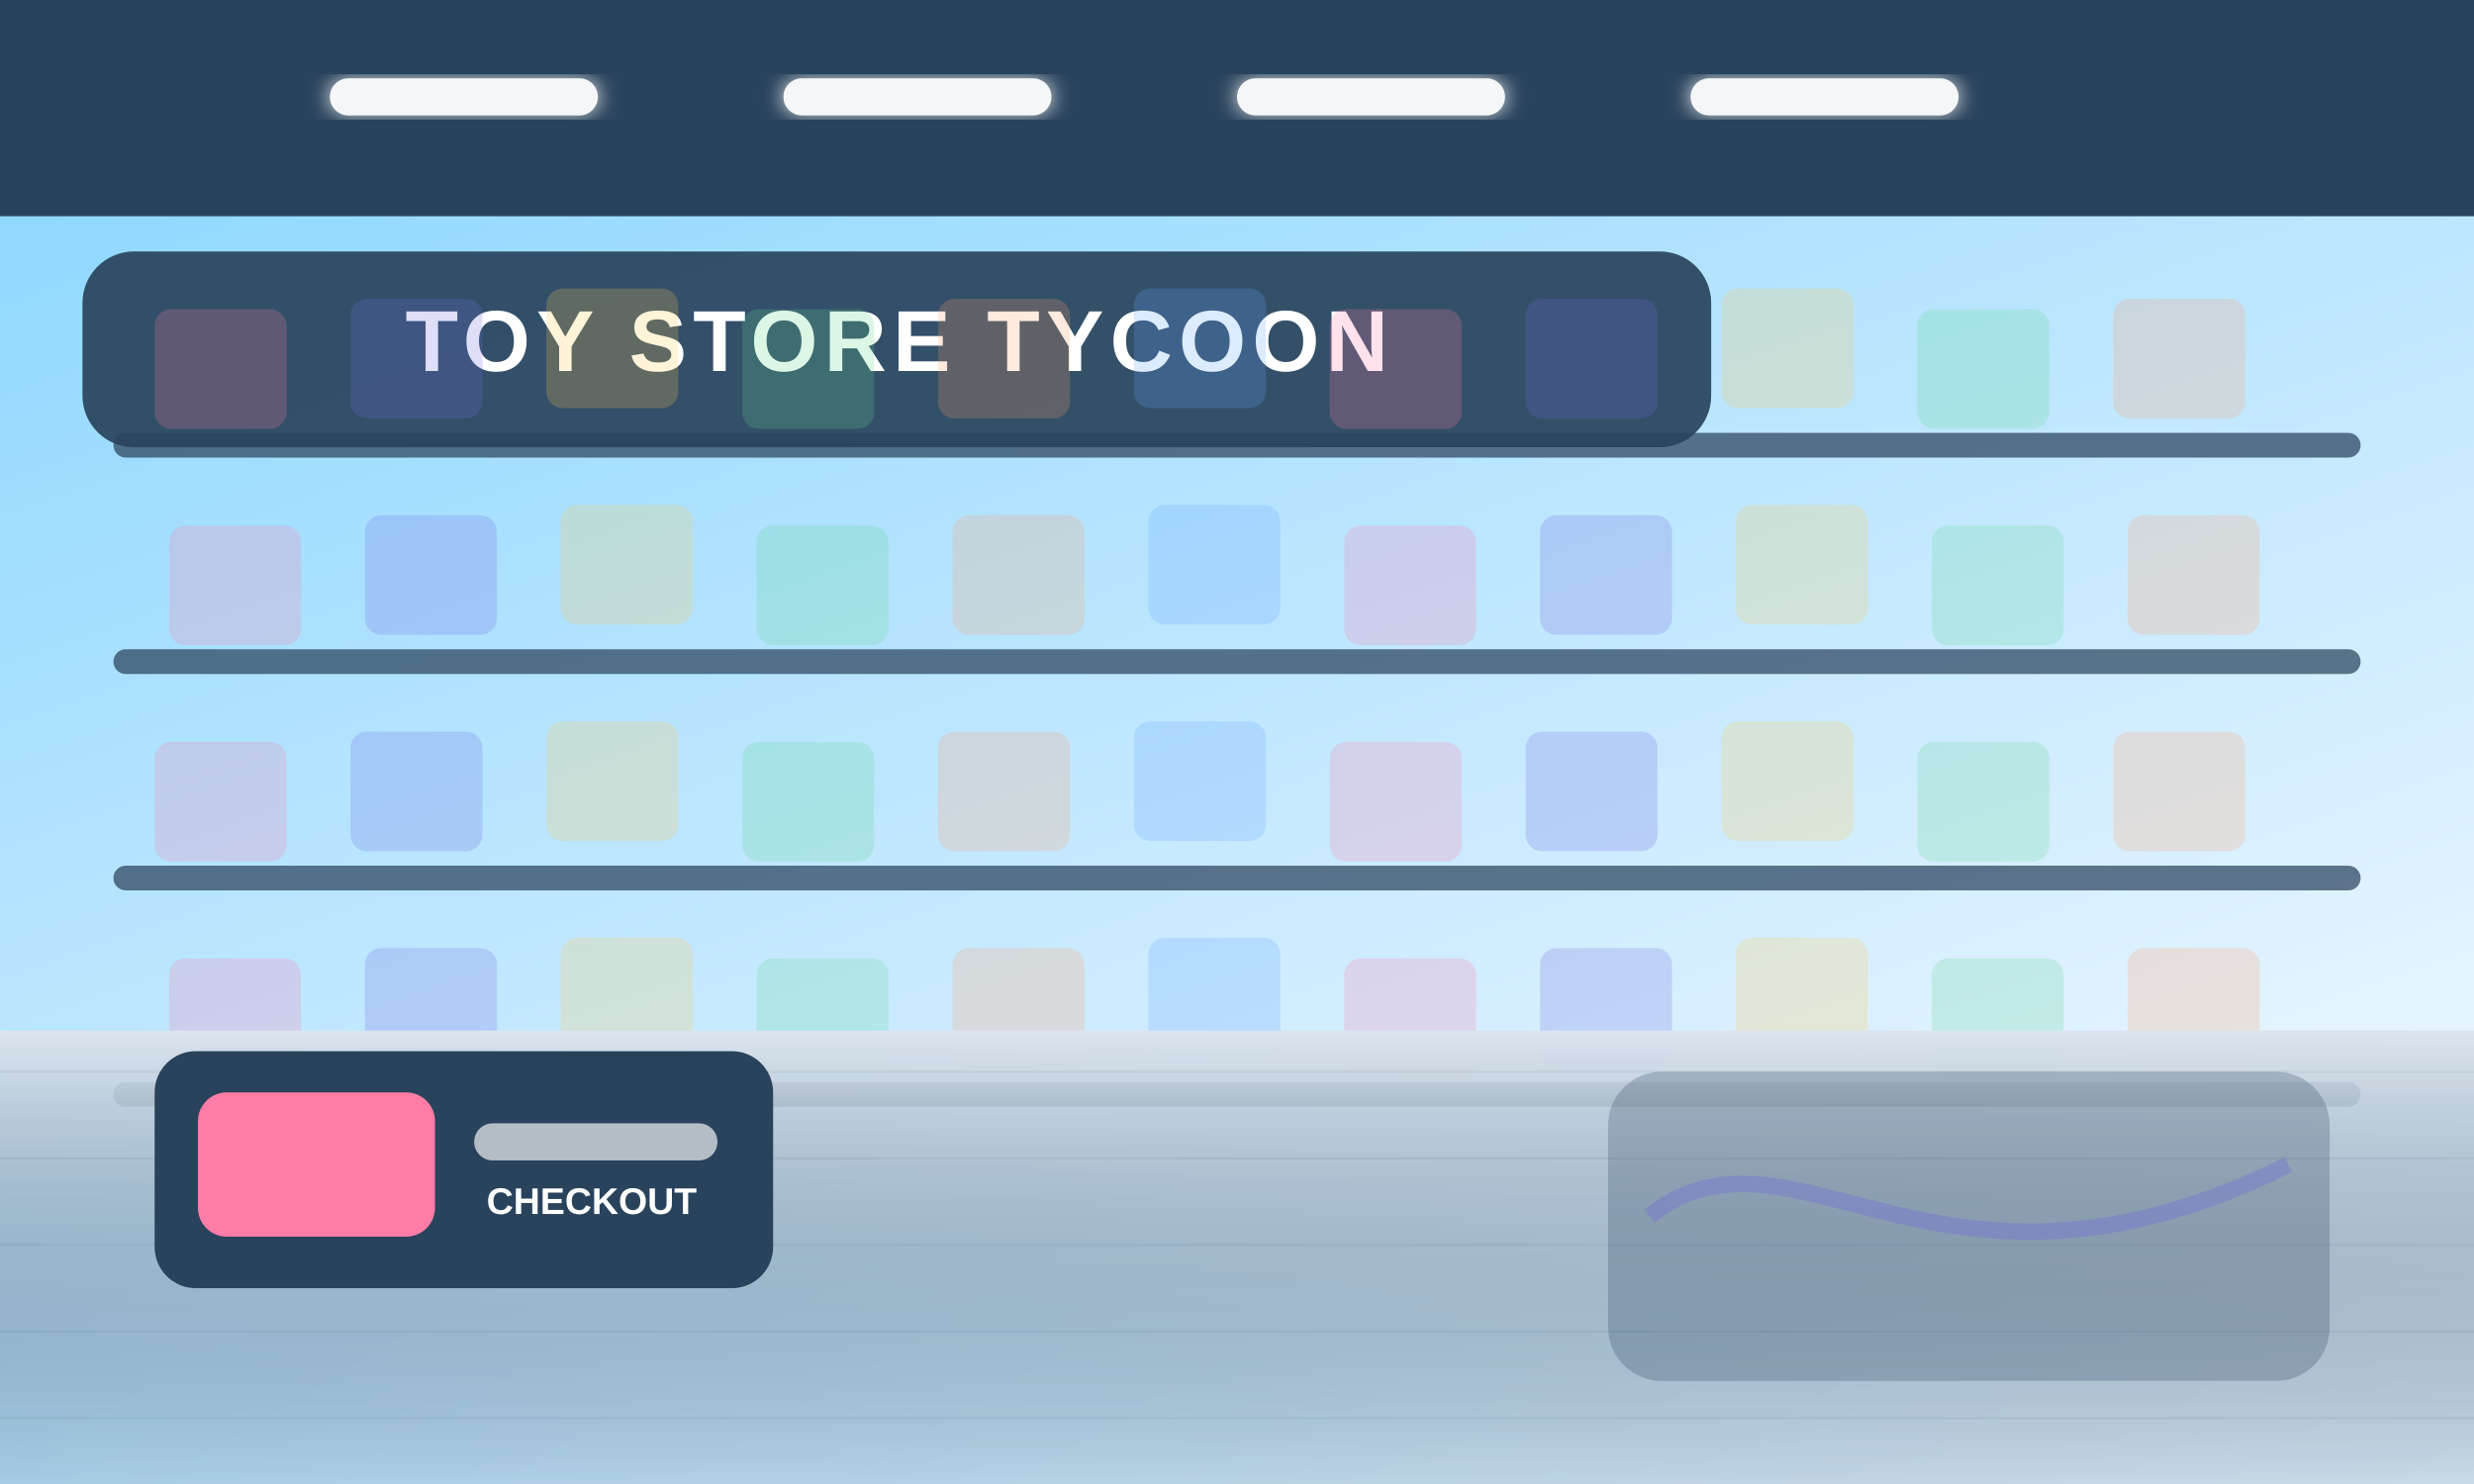
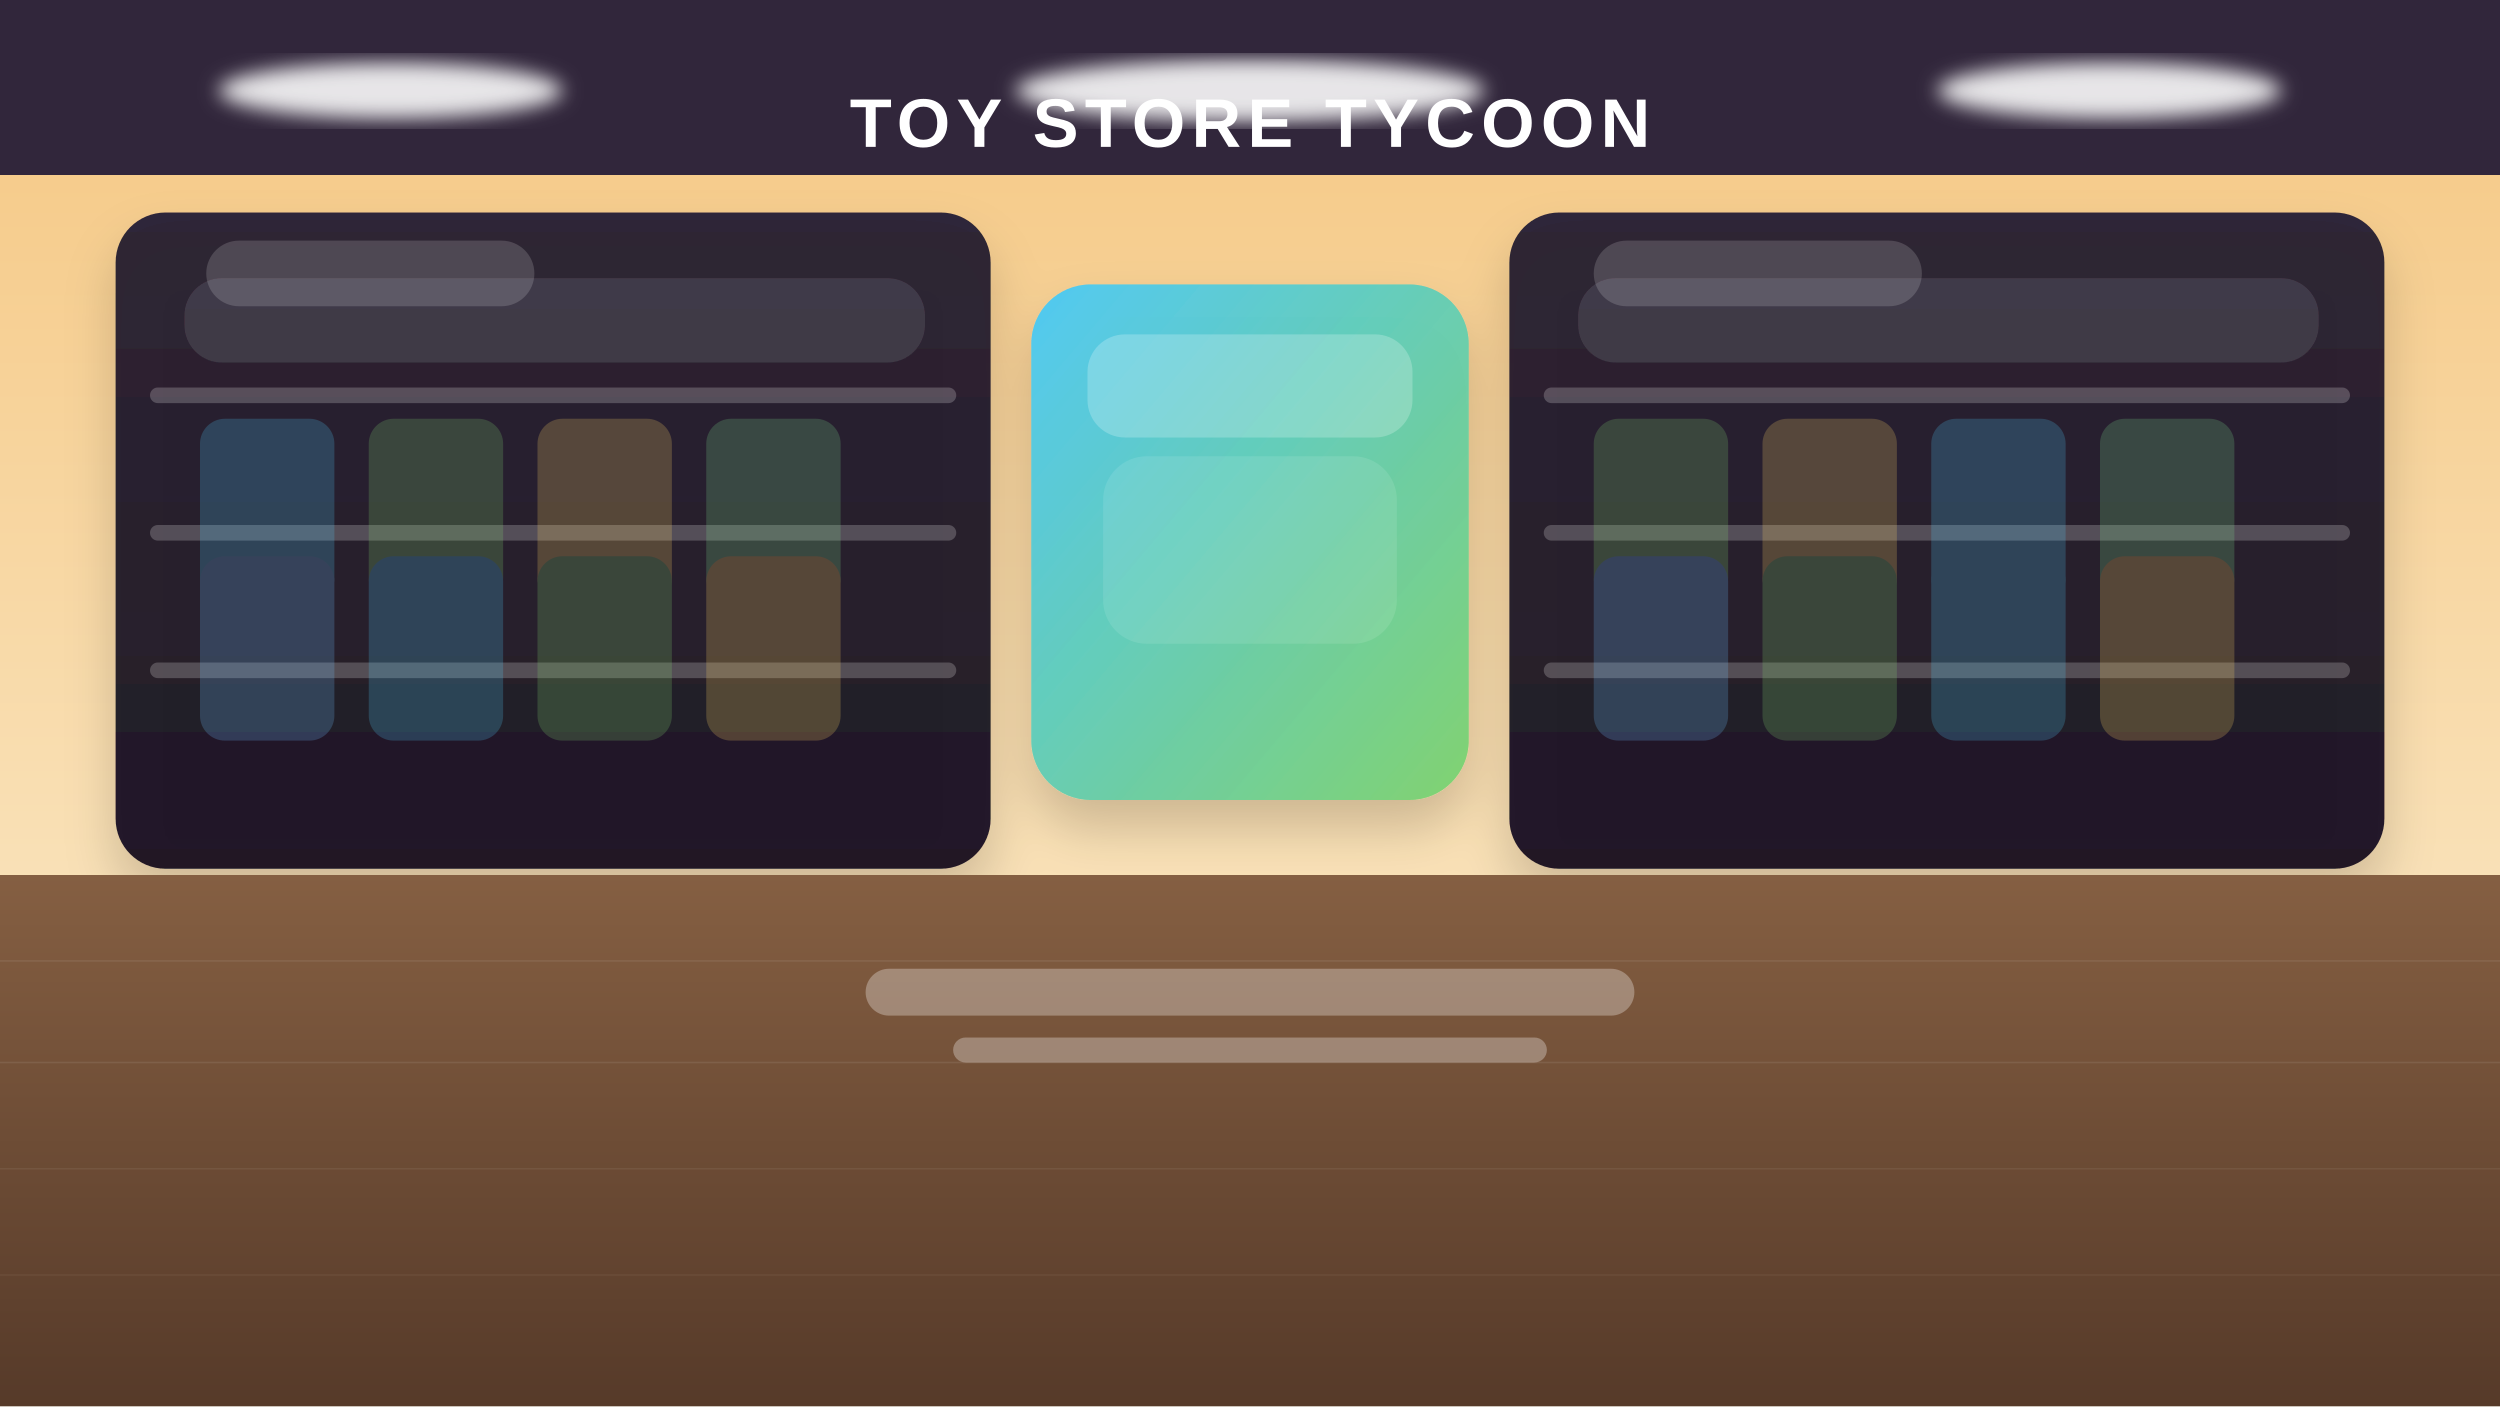
- <svg xmlns="http://www.w3.org/2000/svg" viewBox="0 0 1200 720">
+ <svg xmlns="http://www.w3.org/2000/svg" viewBox="0 0 1600 900">
  <defs>
-     <linearGradient id="wall" x1="0" y1="0" x2="1" y2="1">
-       <stop stop-color="#90d8ff" />
-       <stop offset="1" stop-color="#eaf5ff" />
+     <linearGradient id="wall" x1="0" y1="0" x2="0" y2="1">
+       <stop stop-color="#f5c782" />
+       <stop offset="1" stop-color="#fcf0d6" />
    </linearGradient>
    <linearGradient id="floor" x1="0" y1="0" x2="0" y2="1">
-       <stop stop-color="#dce5ef" />
-       <stop offset="1" stop-color="#29435c" stop-opacity=".16" />
+       <stop stop-color="#855f42" />
+       <stop offset="1" stop-color="#563a29" />
    </linearGradient>
-     <filter id="glow">
-       <feGaussianBlur stdDeviation="5" result="b" />
-       <feMerge>
-         <feMergeNode in="b" />
-         <feMergeNode in="SourceGraphic" />
-       </feMerge>
+     <linearGradient id="shelf" x1="0" y1="0" x2="0" y2="1">
+       <stop stop-color="#241b30" />
+       <stop offset="1" stop-color="#140f1f" />
+     </linearGradient>
+     <linearGradient id="feature" x1="0" y1="0" x2="1" y2="1">
+       <stop stop-color="#4ec9f5" />
+       <stop offset="1" stop-color="#7fd26f" />
+     </linearGradient>
+     <filter id="shadow" x="-20%" y="-20%" width="160%" height="180%">
+       <feDropShadow dx="0" dy="18" stdDeviation="16" flood-color="#000" flood-opacity=".18" />
+     </filter>
+     <filter id="soft">
+       <feGaussianBlur stdDeviation="6" />
    </filter>
  </defs>
-   <rect width="1200" height="720" fill="url(#wall)" />
-   <rect width="1200" height="105" fill="#29435c" />
-   <rect x="160" y="38" width="130" height="18" rx="9" fill="#ffffff" opacity=".95" filter="url(#glow)" />
-   <rect x="380" y="38" width="130" height="18" rx="9" fill="#ffffff" opacity=".95" filter="url(#glow)" />
-   <rect x="600" y="38" width="130" height="18" rx="9" fill="#ffffff" opacity=".95" filter="url(#glow)" />
-   <rect x="820" y="38" width="130" height="18" rx="9" fill="#ffffff" opacity=".95" filter="url(#glow)" />
-   <rect y="105" width="1200" height="425" fill="url(#wall)" />
-   <rect x="40" y="122" width="790" height="95" rx="25" fill="#29435c" opacity=".92" />
-   <text x="435" y="180" text-anchor="middle" fill="#ffffff" font-family="Arial" font-size="42" font-weight="900" letter-spacing="3">TOY STORE TYCOON</text>
-   <rect x="55" y="210" width="1090" height="12" rx="6" fill="#29435c" opacity=".72" />
-   <rect x="75" y="150" width="64" height="58" rx="8" fill="#ff7ca6" opacity=".22" />
-   <rect x="170" y="145" width="64" height="58" rx="8" fill="#6f68d9" opacity=".22" />
-   <rect x="265" y="140" width="64" height="58" rx="8" fill="#ffc94f" opacity=".22" />
-   <rect x="360" y="150" width="64" height="58" rx="8" fill="#61d48b" opacity=".22" />
-   <rect x="455" y="145" width="64" height="58" rx="8" fill="#ff9e64" opacity=".22" />
-   <rect x="550" y="140" width="64" height="58" rx="8" fill="#64a6ff" opacity=".22" />
-   <rect x="645" y="150" width="64" height="58" rx="8" fill="#ff7ca6" opacity=".22" />
-   <rect x="740" y="145" width="64" height="58" rx="8" fill="#6f68d9" opacity=".22" />
-   <rect x="835" y="140" width="64" height="58" rx="8" fill="#ffc94f" opacity=".22" />
-   <rect x="930" y="150" width="64" height="58" rx="8" fill="#61d48b" opacity=".22" />
-   <rect x="1025" y="145" width="64" height="58" rx="8" fill="#ff9e64" opacity=".22" />
-   <rect x="55" y="315" width="1090" height="12" rx="6" fill="#29435c" opacity=".72" />
-   <rect x="82" y="255" width="64" height="58" rx="8" fill="#ff7ca6" opacity=".22" />
-   <rect x="177" y="250" width="64" height="58" rx="8" fill="#6f68d9" opacity=".22" />
-   <rect x="272" y="245" width="64" height="58" rx="8" fill="#ffc94f" opacity=".22" />
-   <rect x="367" y="255" width="64" height="58" rx="8" fill="#61d48b" opacity=".22" />
-   <rect x="462" y="250" width="64" height="58" rx="8" fill="#ff9e64" opacity=".22" />
-   <rect x="557" y="245" width="64" height="58" rx="8" fill="#64a6ff" opacity=".22" />
-   <rect x="652" y="255" width="64" height="58" rx="8" fill="#ff7ca6" opacity=".22" />
-   <rect x="747" y="250" width="64" height="58" rx="8" fill="#6f68d9" opacity=".22" />
-   <rect x="842" y="245" width="64" height="58" rx="8" fill="#ffc94f" opacity=".22" />
-   <rect x="937" y="255" width="64" height="58" rx="8" fill="#61d48b" opacity=".22" />
-   <rect x="1032" y="250" width="64" height="58" rx="8" fill="#ff9e64" opacity=".22" />
-   <rect x="55" y="420" width="1090" height="12" rx="6" fill="#29435c" opacity=".72" />
-   <rect x="75" y="360" width="64" height="58" rx="8" fill="#ff7ca6" opacity=".22" />
-   <rect x="170" y="355" width="64" height="58" rx="8" fill="#6f68d9" opacity=".22" />
-   <rect x="265" y="350" width="64" height="58" rx="8" fill="#ffc94f" opacity=".22" />
-   <rect x="360" y="360" width="64" height="58" rx="8" fill="#61d48b" opacity=".22" />
-   <rect x="455" y="355" width="64" height="58" rx="8" fill="#ff9e64" opacity=".22" />
-   <rect x="550" y="350" width="64" height="58" rx="8" fill="#64a6ff" opacity=".22" />
-   <rect x="645" y="360" width="64" height="58" rx="8" fill="#ff7ca6" opacity=".22" />
-   <rect x="740" y="355" width="64" height="58" rx="8" fill="#6f68d9" opacity=".22" />
-   <rect x="835" y="350" width="64" height="58" rx="8" fill="#ffc94f" opacity=".22" />
-   <rect x="930" y="360" width="64" height="58" rx="8" fill="#61d48b" opacity=".22" />
-   <rect x="1025" y="355" width="64" height="58" rx="8" fill="#ff9e64" opacity=".22" />
-   <rect x="55" y="525" width="1090" height="12" rx="6" fill="#29435c" opacity=".72" />
-   <rect x="82" y="465" width="64" height="58" rx="8" fill="#ff7ca6" opacity=".22" />
-   <rect x="177" y="460" width="64" height="58" rx="8" fill="#6f68d9" opacity=".22" />
-   <rect x="272" y="455" width="64" height="58" rx="8" fill="#ffc94f" opacity=".22" />
-   <rect x="367" y="465" width="64" height="58" rx="8" fill="#61d48b" opacity=".22" />
-   <rect x="462" y="460" width="64" height="58" rx="8" fill="#ff9e64" opacity=".22" />
-   <rect x="557" y="455" width="64" height="58" rx="8" fill="#64a6ff" opacity=".22" />
-   <rect x="652" y="465" width="64" height="58" rx="8" fill="#ff7ca6" opacity=".22" />
-   <rect x="747" y="460" width="64" height="58" rx="8" fill="#6f68d9" opacity=".22" />
-   <rect x="842" y="455" width="64" height="58" rx="8" fill="#ffc94f" opacity=".22" />
-   <rect x="937" y="465" width="64" height="58" rx="8" fill="#61d48b" opacity=".22" />
-   <rect x="1032" y="460" width="64" height="58" rx="8" fill="#ff9e64" opacity=".22" />
-   <rect y="500" width="1200" height="220" fill="url(#floor)" />
-   <path d="M0 520 H1200" stroke="#29435c" opacity=".08" />
-   <path d="M0 562 H1200" stroke="#29435c" opacity=".08" />
-   <path d="M0 604 H1200" stroke="#29435c" opacity=".08" />
-   <path d="M0 646 H1200" stroke="#29435c" opacity=".08" />
-   <path d="M0 688 H1200" stroke="#29435c" opacity=".08" />
-   <path d="M0 730 H1200" stroke="#29435c" opacity=".08" />
-   <g>
-     <rect x="75" y="510" width="300" height="115" rx="20" fill="#29435c" />
-     <rect x="96" y="530" width="115" height="70" rx="14" fill="#ff7ca6" />
-     <rect x="230" y="545" width="118" height="18" rx="9" fill="#ffffff" opacity=".65" />
-     <text x="287" y="589" text-anchor="middle" fill="#ffffff" font-size="18" font-weight="900" font-family="Arial">CHECKOUT</text>
+   <rect width="1600" height="900" fill="url(#wall)" />
+   <rect y="0" width="1600" height="112" fill="#31263b" />
+   <g opacity=".88" filter="url(#soft)">
+     <ellipse cx="250" cy="58" rx="110" ry="18" fill="#fff" />
+     <ellipse cx="800" cy="58" rx="150" ry="20" fill="#fff" />
+     <ellipse cx="1350" cy="58" rx="110" ry="18" fill="#fff" />
  </g>
-   <rect x="780" y="520" width="350" height="150" rx="26" fill="#29435c" opacity=".26" />
-   <path d="M800 590 C870 535 940 650 1110 565" fill="none" stroke="#6f68d9" stroke-width="8" opacity=".35" />
+   <g filter="url(#shadow)">
+     <rect x="74" y="136" width="560" height="420" rx="32" fill="url(#shelf)" opacity=".94" />
+     <rect x="966" y="136" width="560" height="420" rx="32" fill="url(#shelf)" opacity=".94" />
+     <rect x="660" y="182" width="280" height="330" rx="38" fill="url(#feature)" opacity=".98" />
+     <rect x="118" y="178" width="474" height="54" rx="24" fill="#fff" opacity=".10" />
+     <rect x="1010" y="178" width="474" height="54" rx="24" fill="#fff" opacity=".10" />
+   </g>
+   <g opacity=".65">
+     <rect x="96" y="248" width="516" height="10" rx="5" fill="#fff" opacity=".32" />
+     <rect x="96" y="336" width="516" height="10" rx="5" fill="#fff" opacity=".32" />
+     <rect x="96" y="424" width="516" height="10" rx="5" fill="#fff" opacity=".32" />
+     <rect x="988" y="248" width="516" height="10" rx="5" fill="#fff" opacity=".32" />
+     <rect x="988" y="336" width="516" height="10" rx="5" fill="#fff" opacity=".32" />
+     <rect x="988" y="424" width="516" height="10" rx="5" fill="#fff" opacity=".32" />
+   </g>
+   <g opacity=".22">
+     <rect x="128" y="268" width="86" height="118" rx="16" fill="#4ec9f5" />
+     <rect x="236" y="268" width="86" height="118" rx="16" fill="#7fd26f" />
+     <rect x="344" y="268" width="86" height="118" rx="16" fill="#ffd465" />
+     <rect x="452" y="268" width="86" height="118" rx="16" fill="#7bdc89" />
+     <rect x="128" y="356" width="86" height="118" rx="16" fill="#6ec0ff" />
+     <rect x="236" y="356" width="86" height="118" rx="16" fill="#4ec9f5" />
+     <rect x="344" y="356" width="86" height="118" rx="16" fill="#7fd26f" />
+     <rect x="452" y="356" width="86" height="118" rx="16" fill="#ffd465" />
+     <rect x="1020" y="268" width="86" height="118" rx="16" fill="#7fd26f" />
+     <rect x="1128" y="268" width="86" height="118" rx="16" fill="#ffd465" />
+     <rect x="1236" y="268" width="86" height="118" rx="16" fill="#4ec9f5" />
+     <rect x="1344" y="268" width="86" height="118" rx="16" fill="#7bdc89" />
+     <rect x="1020" y="356" width="86" height="118" rx="16" fill="#6ec0ff" />
+     <rect x="1128" y="356" width="86" height="118" rx="16" fill="#7fd26f" />
+     <rect x="1236" y="356" width="86" height="118" rx="16" fill="#4ec9f5" />
+     <rect x="1344" y="356" width="86" height="118" rx="16" fill="#ffd465" />
+   </g>
+   <rect x="132" y="154" width="210" height="42" rx="21" fill="#fff" opacity=".16" />
+   <rect x="1020" y="154" width="210" height="42" rx="21" fill="#fff" opacity=".16" />
+   <rect x="696" y="214" width="208" height="66" rx="24" fill="#fff" opacity=".22" />
+   <rect x="706" y="292" width="188" height="120" rx="28" fill="#fff" opacity=".10" />
+   <rect x="60" y="580" width="430" height="132" rx="34" fill="#1e1729" opacity=".18" />
+   <rect x="1110" y="584" width="430" height="118" rx="34" fill="#1e1729" opacity=".18" />
+   <rect y="560" width="1600" height="340" fill="url(#floor)" />
+   <path d="M0 615 H1600" stroke="#fff" opacity=".08" />
+   <path d="M0 680 H1600" stroke="#fff" opacity=".08" />
+   <path d="M0 748 H1600" stroke="#fff" opacity=".06" />
+   <path d="M0 816 H1600" stroke="#fff" opacity=".05" />
+   <g opacity=".30">
+     <rect x="554" y="620" width="492" height="30" rx="15" fill="#fff" />
+     <rect x="610" y="664" width="380" height="16" rx="8" fill="#fff" />
+   </g>
+   <text x="800" y="94" text-anchor="middle" fill="#fff" font-family="Arial" font-size="44" font-weight="900" letter-spacing="4">TOY STORE TYCOON</text>
</svg>
